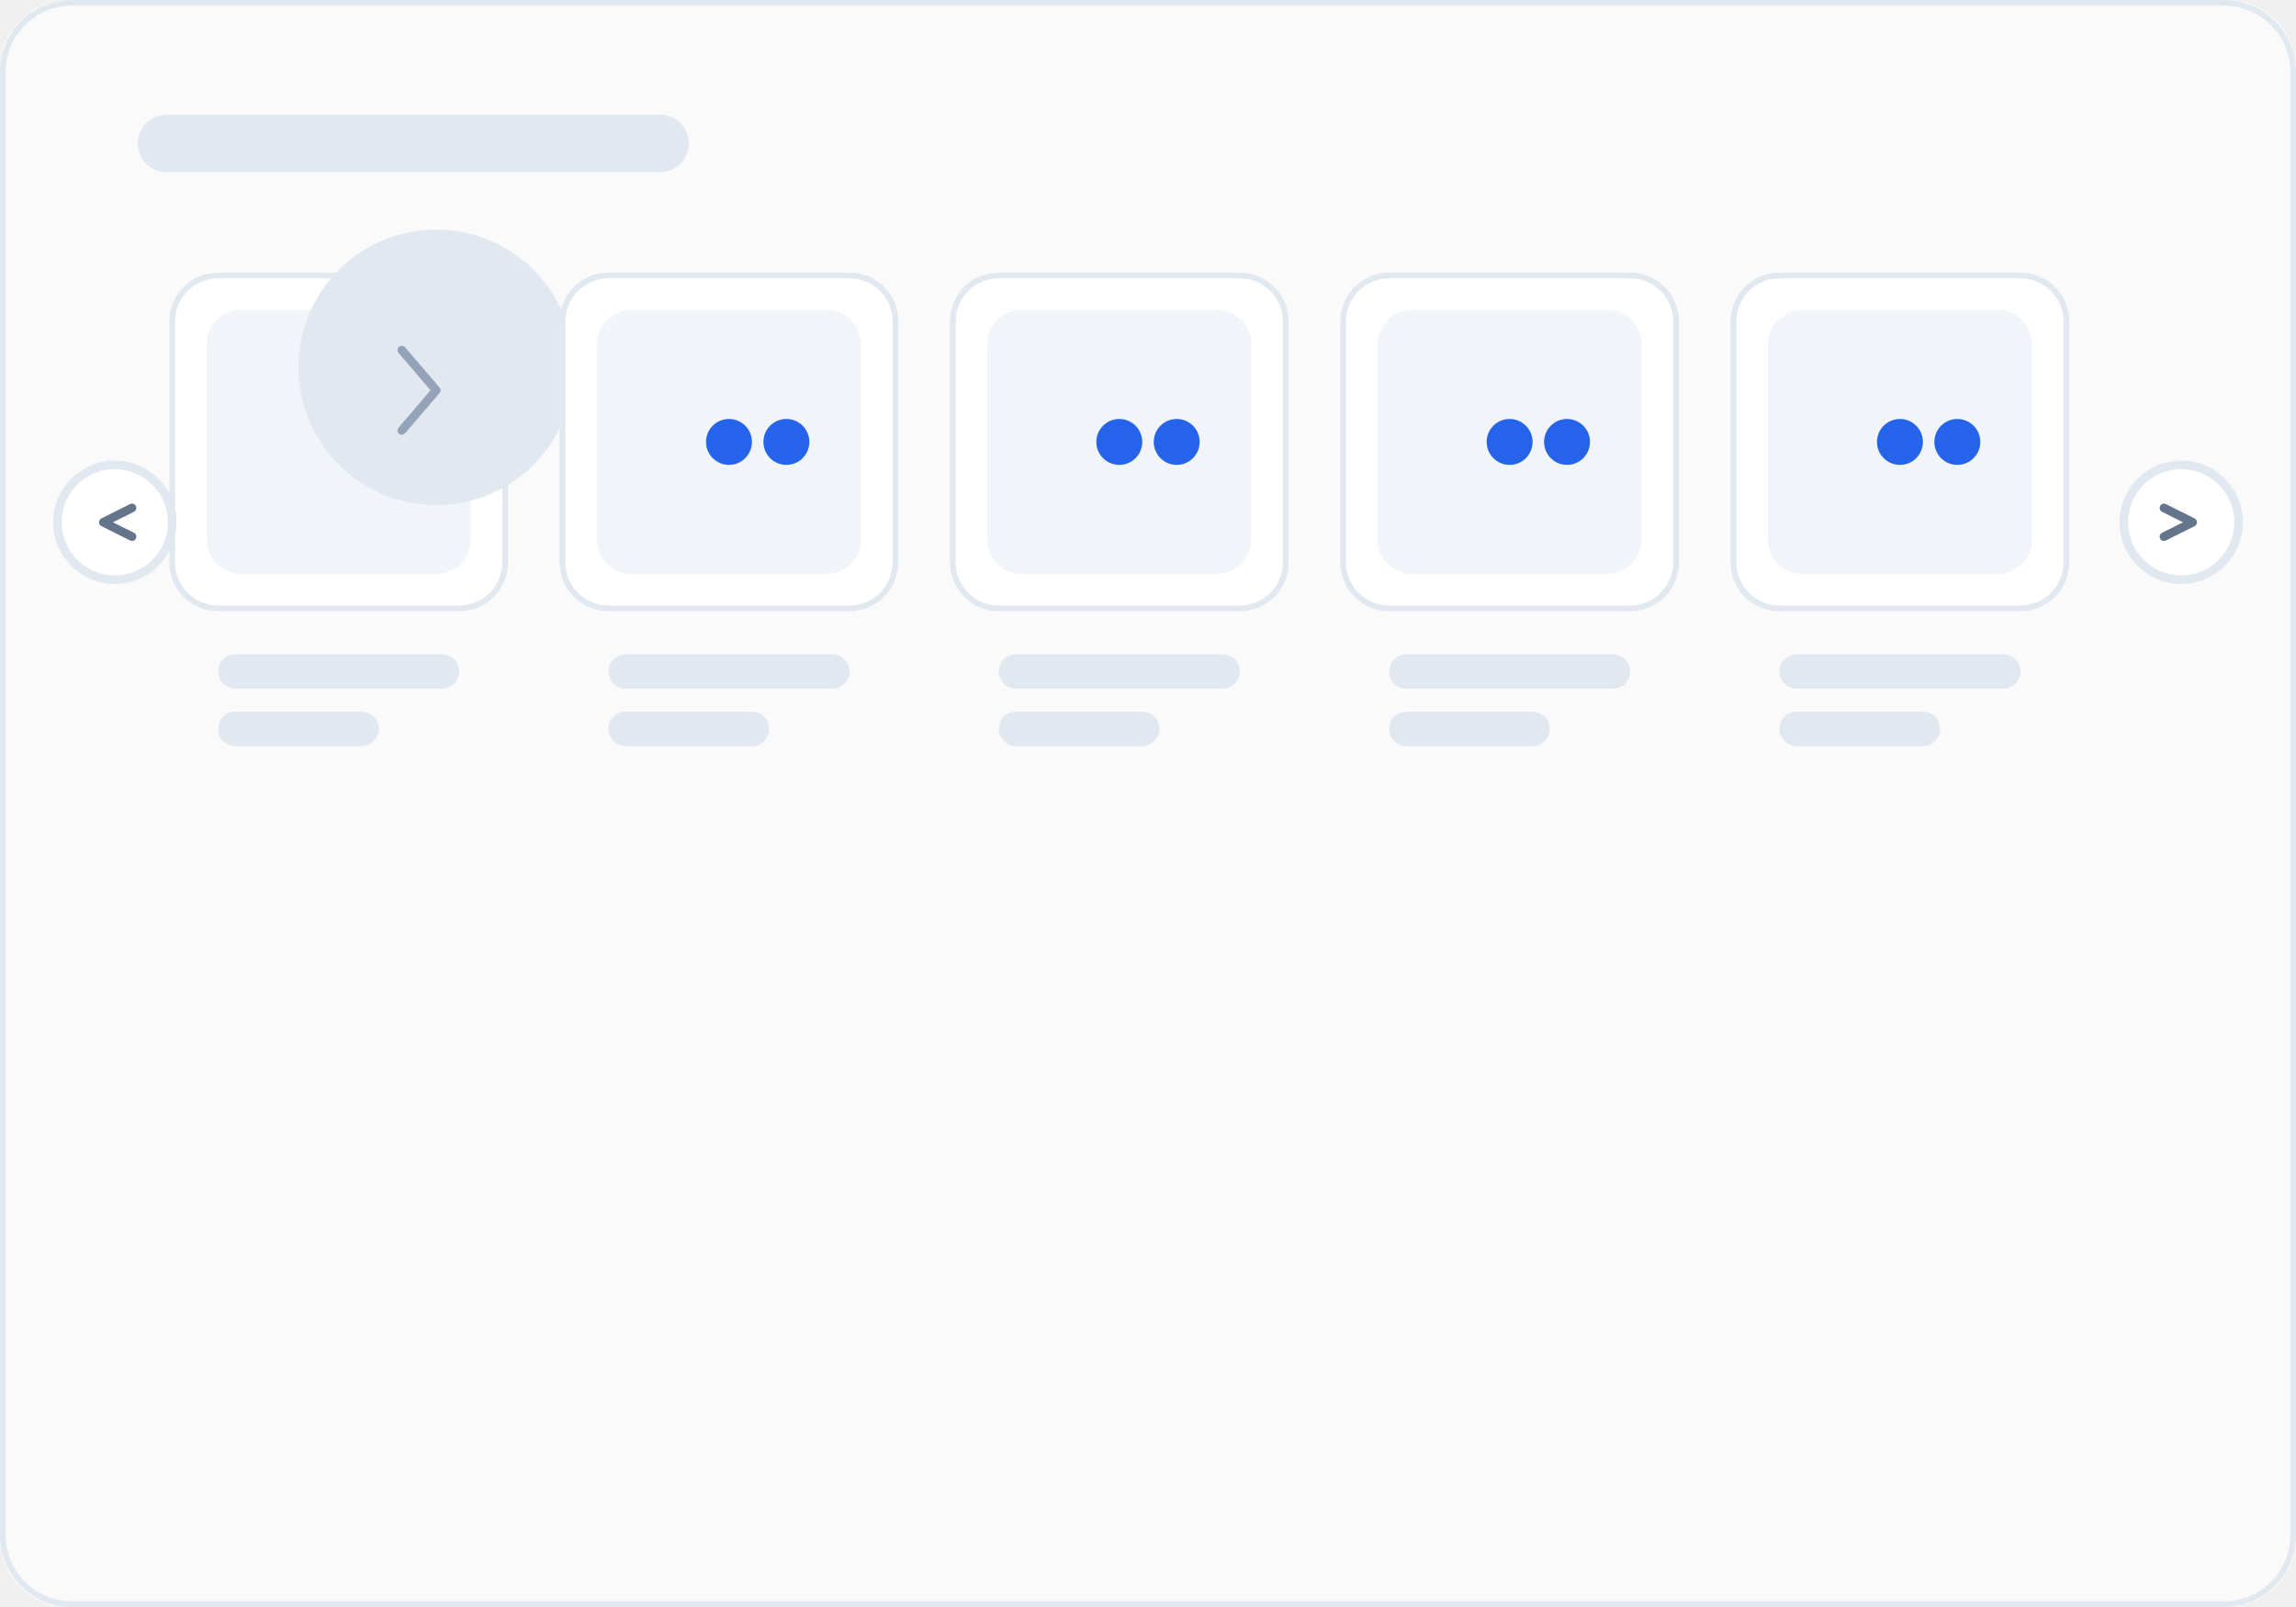
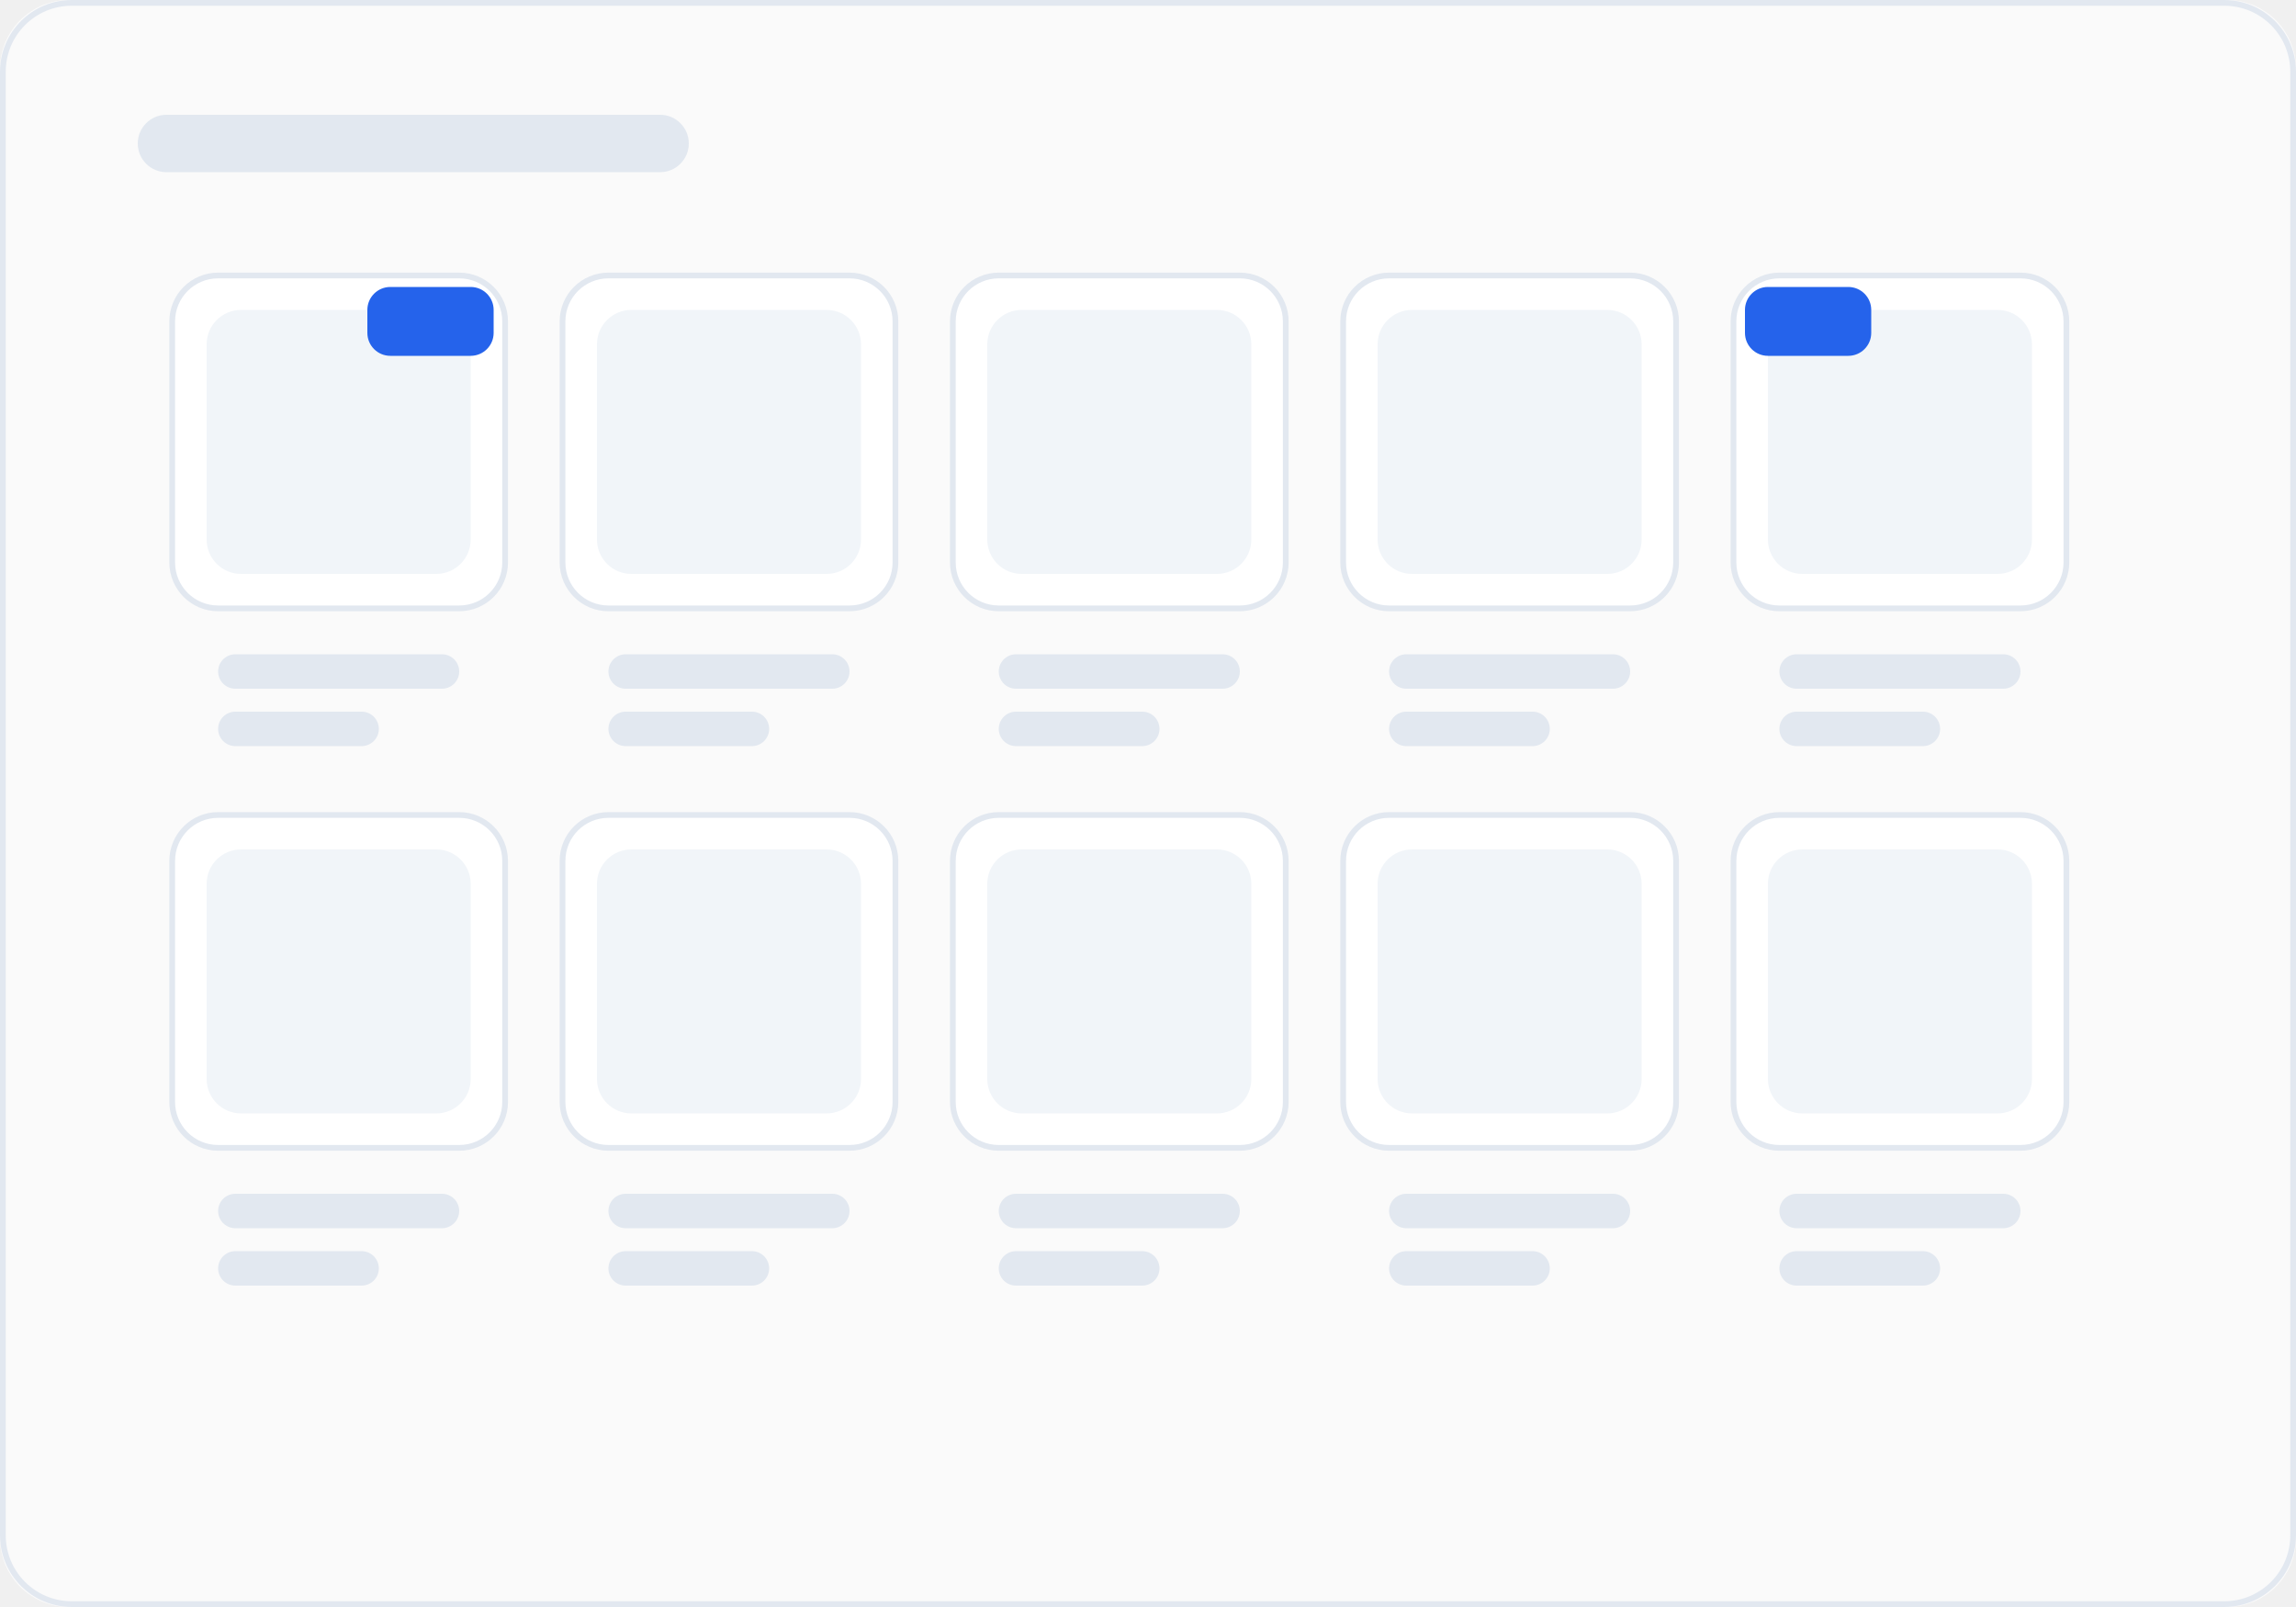
<svg xmlns="http://www.w3.org/2000/svg" viewBox="0 0 400 280" fill="none">
  <rect width="400" height="280" rx="12" fill="#fafafa" />
  <rect x="0.5" y="0.5" width="399" height="279" rx="12" stroke="#e2e8f0" stroke-width="1" />
  <rect x="24" y="20" width="96" height="10" rx="5" fill="#e2e8f0" />
  <rect x="30" y="48" width="58" height="58" rx="8" fill="white" stroke="#e2e8f0" stroke-width="1" />
  <rect x="36" y="54" width="46" height="46" rx="6" fill="#f1f5f9" />
+   <rect x="64" y="50" width="22" height="12" rx="4" fill="#2563eb" />
  <rect x="38" y="114" width="42" height="6" rx="3" fill="#e2e8f0" />
  <rect x="38" y="124" width="28" height="6" rx="3" fill="#e2e8f0" />
-   <circle cx="76" cy="64" r="24" fill="#e2e8f0" />
-   <path d="M70 61l6 7-6 7" stroke="#94a3b8" stroke-width="1.5" stroke-linecap="round" stroke-linejoin="round" />
  <rect x="98" y="48" width="58" height="58" rx="8" fill="white" stroke="#e2e8f0" stroke-width="1" />
  <rect x="104" y="54" width="46" height="46" rx="6" fill="#f1f5f9" />
  <rect x="106" y="114" width="42" height="6" rx="3" fill="#e2e8f0" />
  <rect x="106" y="124" width="28" height="6" rx="3" fill="#e2e8f0" />
-   <circle cx="127" cy="77" r="4" fill="#2563eb" />
-   <circle cx="137" cy="77" r="4" fill="#2563eb" />
  <rect x="166" y="48" width="58" height="58" rx="8" fill="white" stroke="#e2e8f0" stroke-width="1" />
  <rect x="172" y="54" width="46" height="46" rx="6" fill="#f1f5f9" />
  <rect x="174" y="114" width="42" height="6" rx="3" fill="#e2e8f0" />
  <rect x="174" y="124" width="28" height="6" rx="3" fill="#e2e8f0" />
-   <circle cx="195" cy="77" r="4" fill="#2563eb" />
-   <circle cx="205" cy="77" r="4" fill="#2563eb" />
  <rect x="234" y="48" width="58" height="58" rx="8" fill="white" stroke="#e2e8f0" stroke-width="1" />
  <rect x="240" y="54" width="46" height="46" rx="6" fill="#f1f5f9" />
  <rect x="242" y="114" width="42" height="6" rx="3" fill="#e2e8f0" />
  <rect x="242" y="124" width="28" height="6" rx="3" fill="#e2e8f0" />
-   <circle cx="263" cy="77" r="4" fill="#2563eb" />
-   <circle cx="273" cy="77" r="4" fill="#2563eb" />
  <rect x="302" y="48" width="58" height="58" rx="8" fill="white" stroke="#e2e8f0" stroke-width="1" />
  <rect x="308" y="54" width="46" height="46" rx="6" fill="#f1f5f9" />
+   <rect x="304" y="50" width="22" height="12" rx="4" fill="#2563eb" />
  <rect x="310" y="114" width="42" height="6" rx="3" fill="#e2e8f0" />
  <rect x="310" y="124" width="28" height="6" rx="3" fill="#e2e8f0" />
-   <circle cx="331" cy="77" r="4" fill="#2563eb" />
-   <circle cx="341" cy="77" r="4" fill="#2563eb" />
-   <circle cx="20" cy="91" r="10" fill="white" stroke="#e2e8f0" stroke-width="1.5" />
-   <path d="M23 88.5l-5 2.5 5 2.5" stroke="#64748b" stroke-width="1.5" stroke-linecap="round" stroke-linejoin="round" />
-   <circle cx="380" cy="91" r="10" fill="white" stroke="#e2e8f0" stroke-width="1.5" />
-   <path d="M377 88.5l5 2.5-5 2.5" stroke="#64748b" stroke-width="1.5" stroke-linecap="round" stroke-linejoin="round" />
+   <rect x="30" y="142" width="58" height="58" rx="8" fill="white" stroke="#e2e8f0" stroke-width="1" />
+   <rect x="36" y="148" width="46" height="46" rx="6" fill="#f1f5f9" />
+   <rect x="38" y="208" width="42" height="6" rx="3" fill="#e2e8f0" />
+   <rect x="38" y="218" width="28" height="6" rx="3" fill="#e2e8f0" />
+   <rect x="98" y="142" width="58" height="58" rx="8" fill="white" stroke="#e2e8f0" stroke-width="1" />
+   <rect x="104" y="148" width="46" height="46" rx="6" fill="#f1f5f9" />
+   <rect x="106" y="208" width="42" height="6" rx="3" fill="#e2e8f0" />
+   <rect x="106" y="218" width="28" height="6" rx="3" fill="#e2e8f0" />
+   <rect x="166" y="142" width="58" height="58" rx="8" fill="white" stroke="#e2e8f0" stroke-width="1" />
+   <rect x="172" y="148" width="46" height="46" rx="6" fill="#f1f5f9" />
+   <rect x="174" y="208" width="42" height="6" rx="3" fill="#e2e8f0" />
+   <rect x="174" y="218" width="28" height="6" rx="3" fill="#e2e8f0" />
+   <rect x="234" y="142" width="58" height="58" rx="8" fill="white" stroke="#e2e8f0" stroke-width="1" />
+   <rect x="240" y="148" width="46" height="46" rx="6" fill="#f1f5f9" />
+   <rect x="242" y="208" width="42" height="6" rx="3" fill="#e2e8f0" />
+   <rect x="242" y="218" width="28" height="6" rx="3" fill="#e2e8f0" />
+   <rect x="302" y="142" width="58" height="58" rx="8" fill="white" stroke="#e2e8f0" stroke-width="1" />
+   <rect x="308" y="148" width="46" height="46" rx="6" fill="#f1f5f9" />
+   <rect x="310" y="208" width="42" height="6" rx="3" fill="#e2e8f0" />
+   <rect x="310" y="218" width="28" height="6" rx="3" fill="#e2e8f0" />
</svg>
